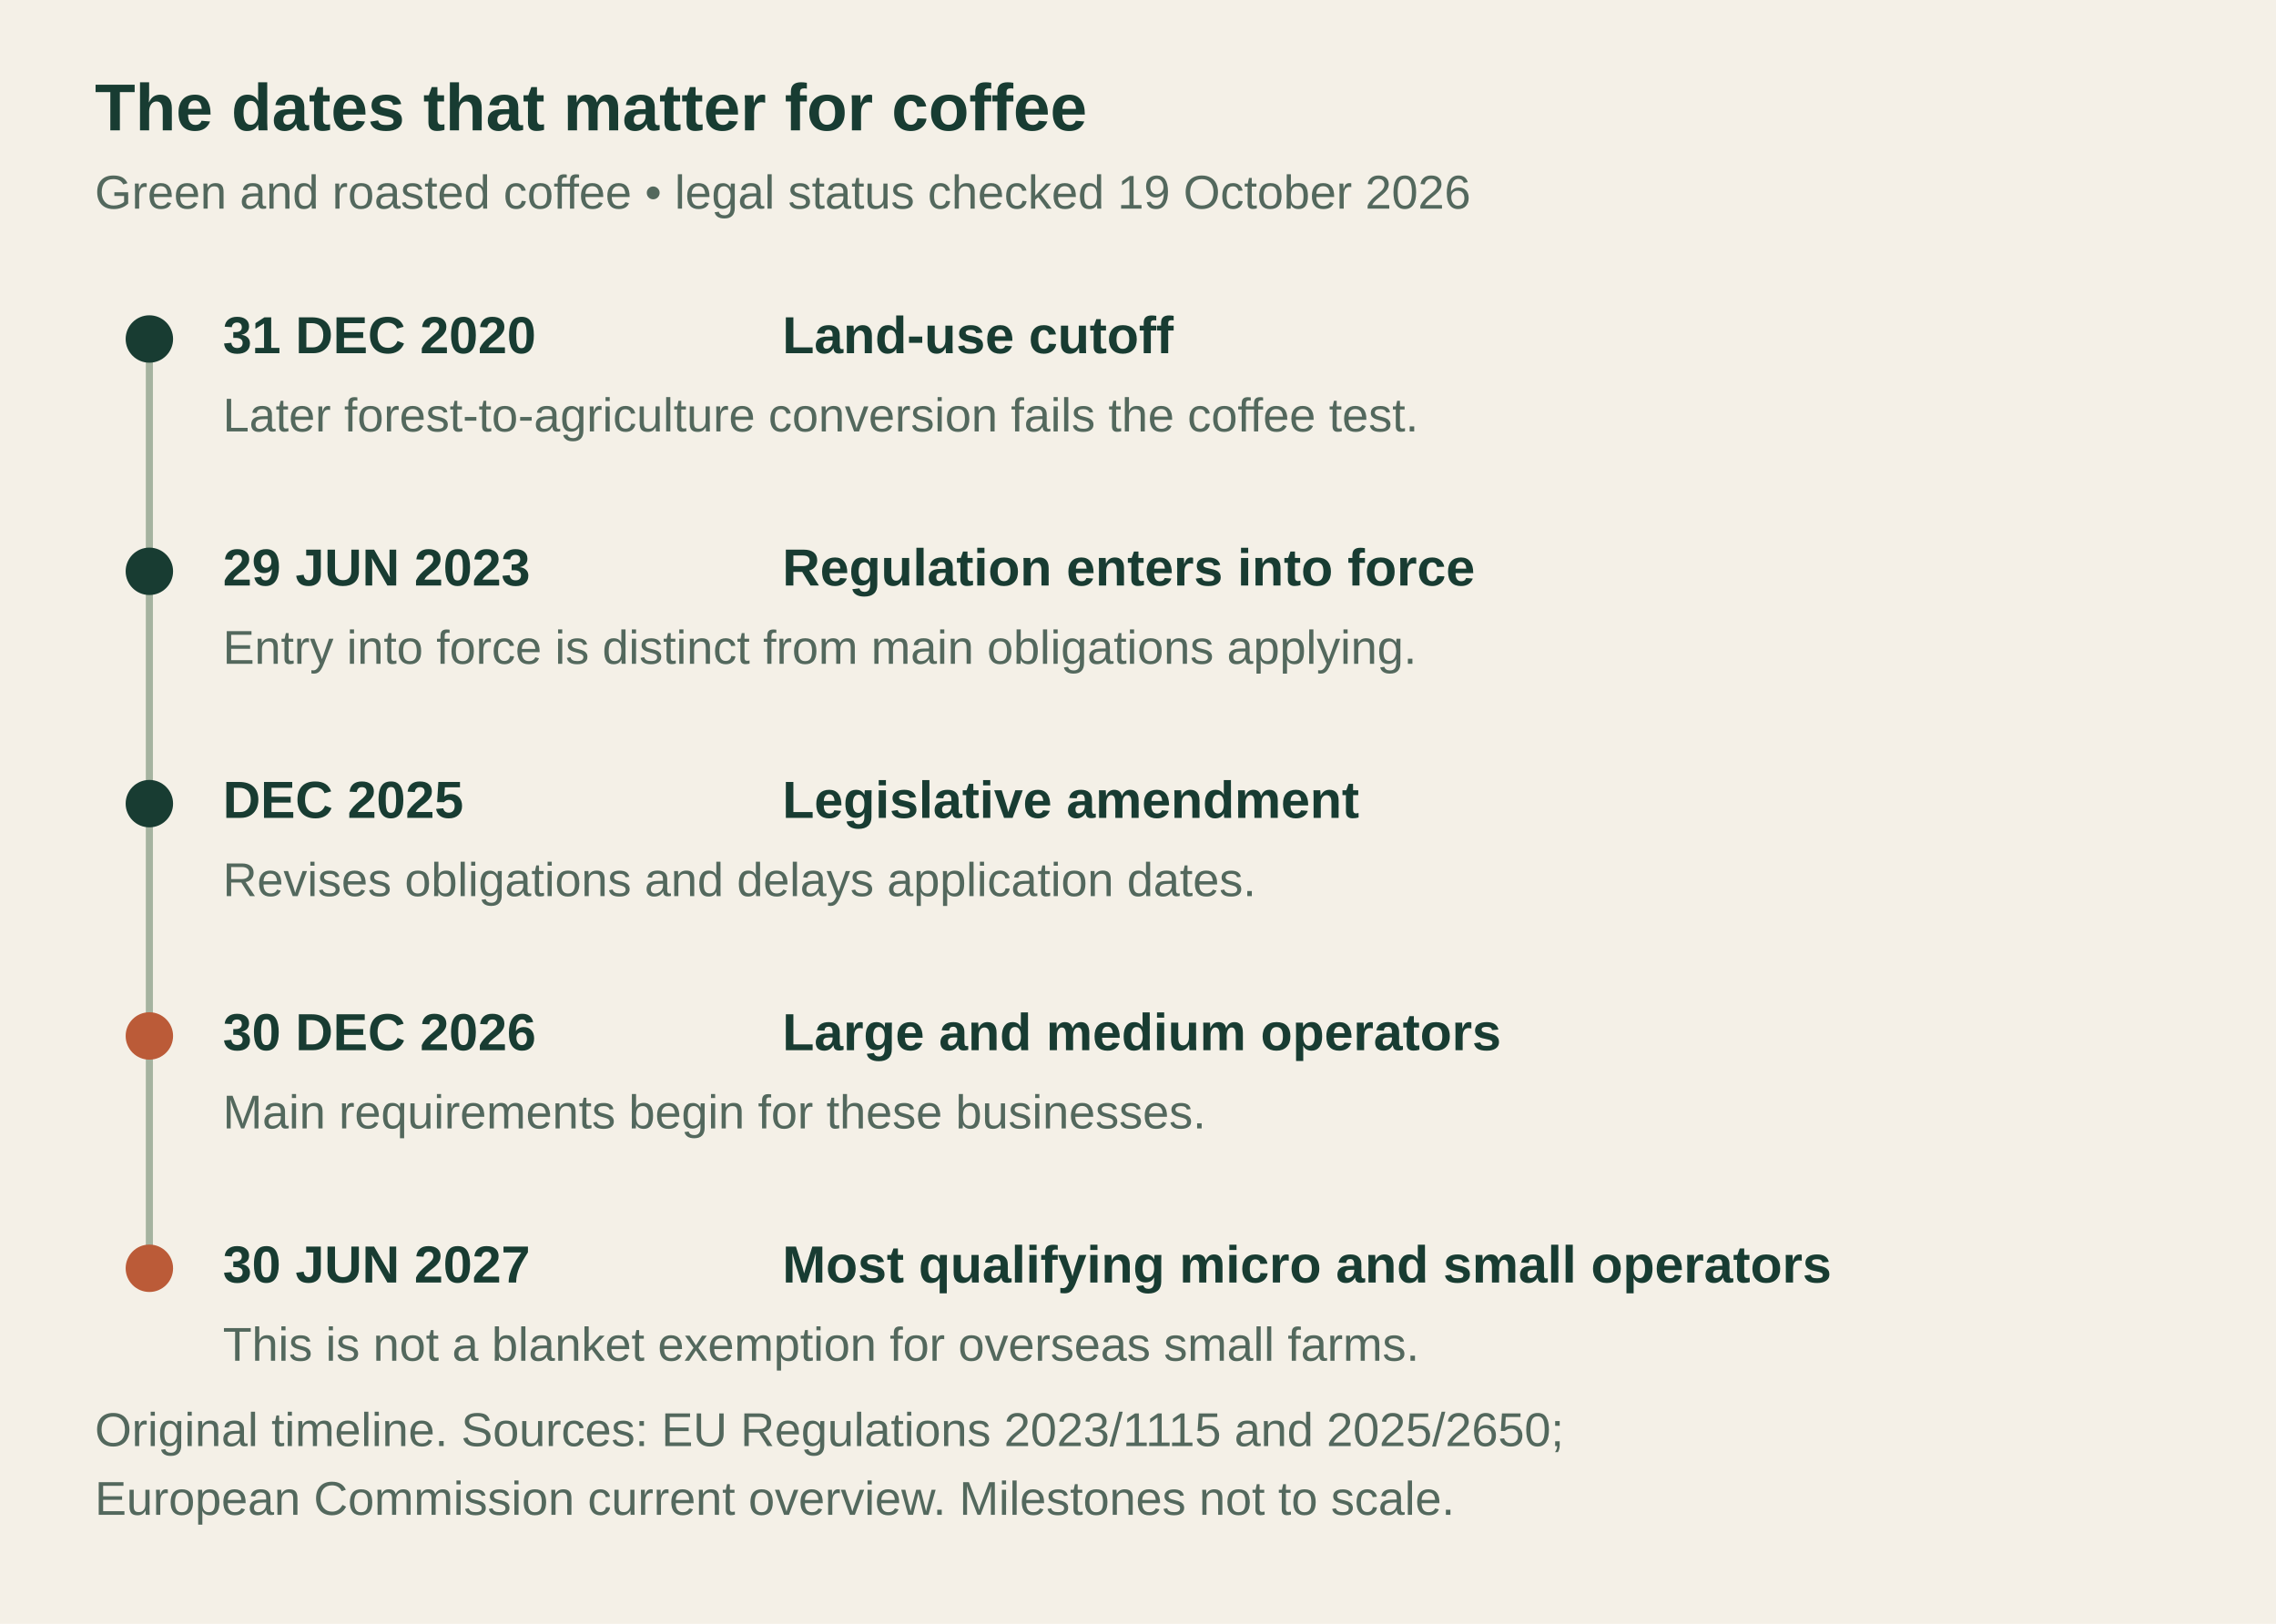
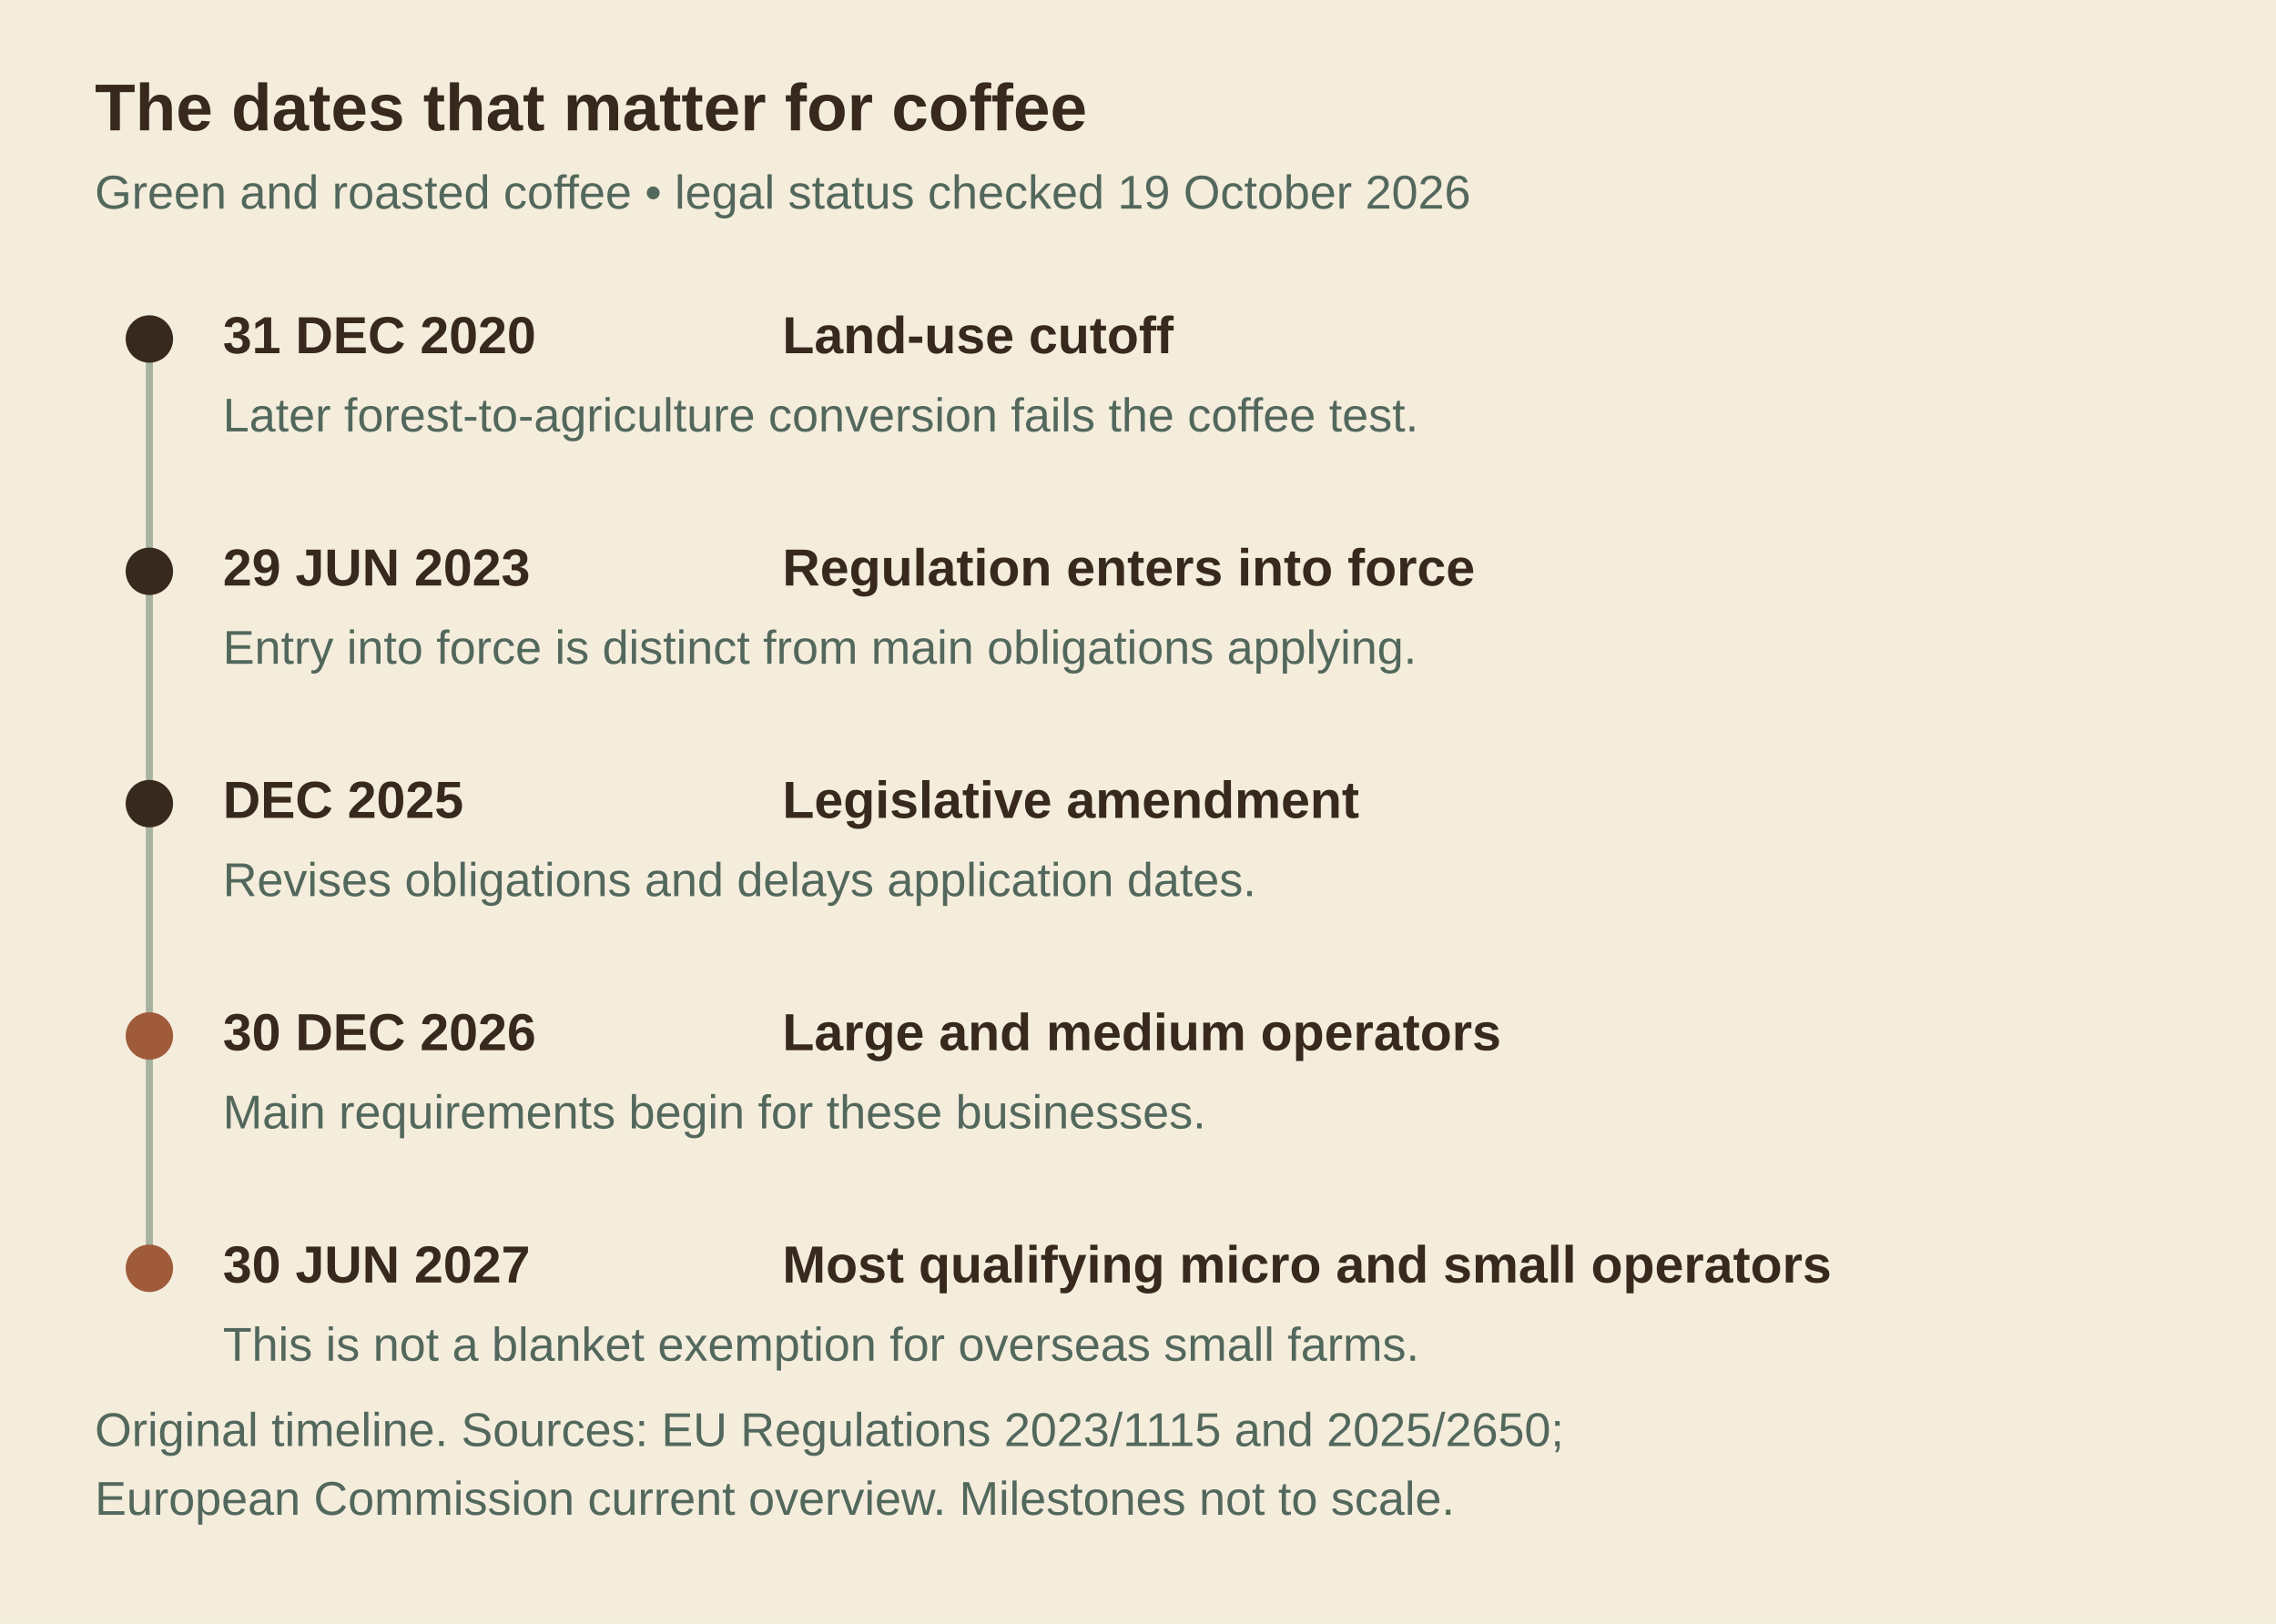
<svg xmlns="http://www.w3.org/2000/svg" viewBox="0 0 960 685" role="img" aria-labelledby="title desc">
-   <rect width="960" height="685" fill="#f4f0e7" />
-   <style>text{font-family:Arial,sans-serif;fill:#183c32}.head{font-size:28px;font-weight:700}.body{font-size:22px}.small{font-size:20px;fill:#53685d}</style>
+   <rect width="960" height="685" fill="#f5eddc" />
+   <style>text{font-family:Arial,sans-serif;fill:#38291f}.head{font-size:28px;font-weight:700}.body{font-size:22px}.small{font-size:20px;fill:#53685d}</style>
  <text x="40" y="55" class="head">The dates that matter for coffee</text>
  <text x="40" y="88" class="small">Green and roasted coffee • legal status checked 19 October 2026</text>
  <line x1="63" y1="140" x2="63" y2="535" stroke="#a5b3a0" stroke-width="3" />
-   <circle cx="63" cy="143" r="10" fill="#183c32" />
+   <circle cx="63" cy="143" r="10" fill="#38291f" />
  <text x="94" y="149" class="body" font-weight="700">31 DEC 2020</text>
  <text x="330" y="149" class="body" font-weight="700">Land-use cutoff</text>
  <text x="94" y="182" class="small">Later forest-to-agriculture conversion fails the coffee test.</text>
-   <circle cx="63" cy="241" r="10" fill="#183c32" />
+   <circle cx="63" cy="241" r="10" fill="#38291f" />
  <text x="94" y="247" class="body" font-weight="700">29 JUN 2023</text>
  <text x="330" y="247" class="body" font-weight="700">Regulation enters into force</text>
  <text x="94" y="280" class="small">Entry into force is distinct from main obligations applying.</text>
-   <circle cx="63" cy="339" r="10" fill="#183c32" />
+   <circle cx="63" cy="339" r="10" fill="#38291f" />
  <text x="94" y="345" class="body" font-weight="700">DEC 2025</text>
  <text x="330" y="345" class="body" font-weight="700">Legislative amendment</text>
  <text x="94" y="378" class="small">Revises obligations and delays application dates.</text>
-   <circle cx="63" cy="437" r="10" fill="#bb5b38" />
+   <circle cx="63" cy="437" r="10" fill="#a05b3b" />
  <text x="94" y="443" class="body" font-weight="700">30 DEC 2026</text>
  <text x="330" y="443" class="body" font-weight="700">Large and medium operators</text>
  <text x="94" y="476" class="small">Main requirements begin for these businesses.</text>
-   <circle cx="63" cy="535" r="10" fill="#bb5b38" />
+   <circle cx="63" cy="535" r="10" fill="#a05b3b" />
  <text x="94" y="541" class="body" font-weight="700">30 JUN 2027</text>
  <text x="330" y="541" class="body" font-weight="700">Most qualifying micro and small operators</text>
  <text x="94" y="574" class="small">This is not a blanket exemption for overseas small farms.</text>
  <text x="40" y="610" class="small">Original timeline. Sources: EU Regulations 2023/1115 and 2025/2650;</text>
  <text x="40" y="639" class="small">European Commission current overview. Milestones not to scale.</text>
</svg>
